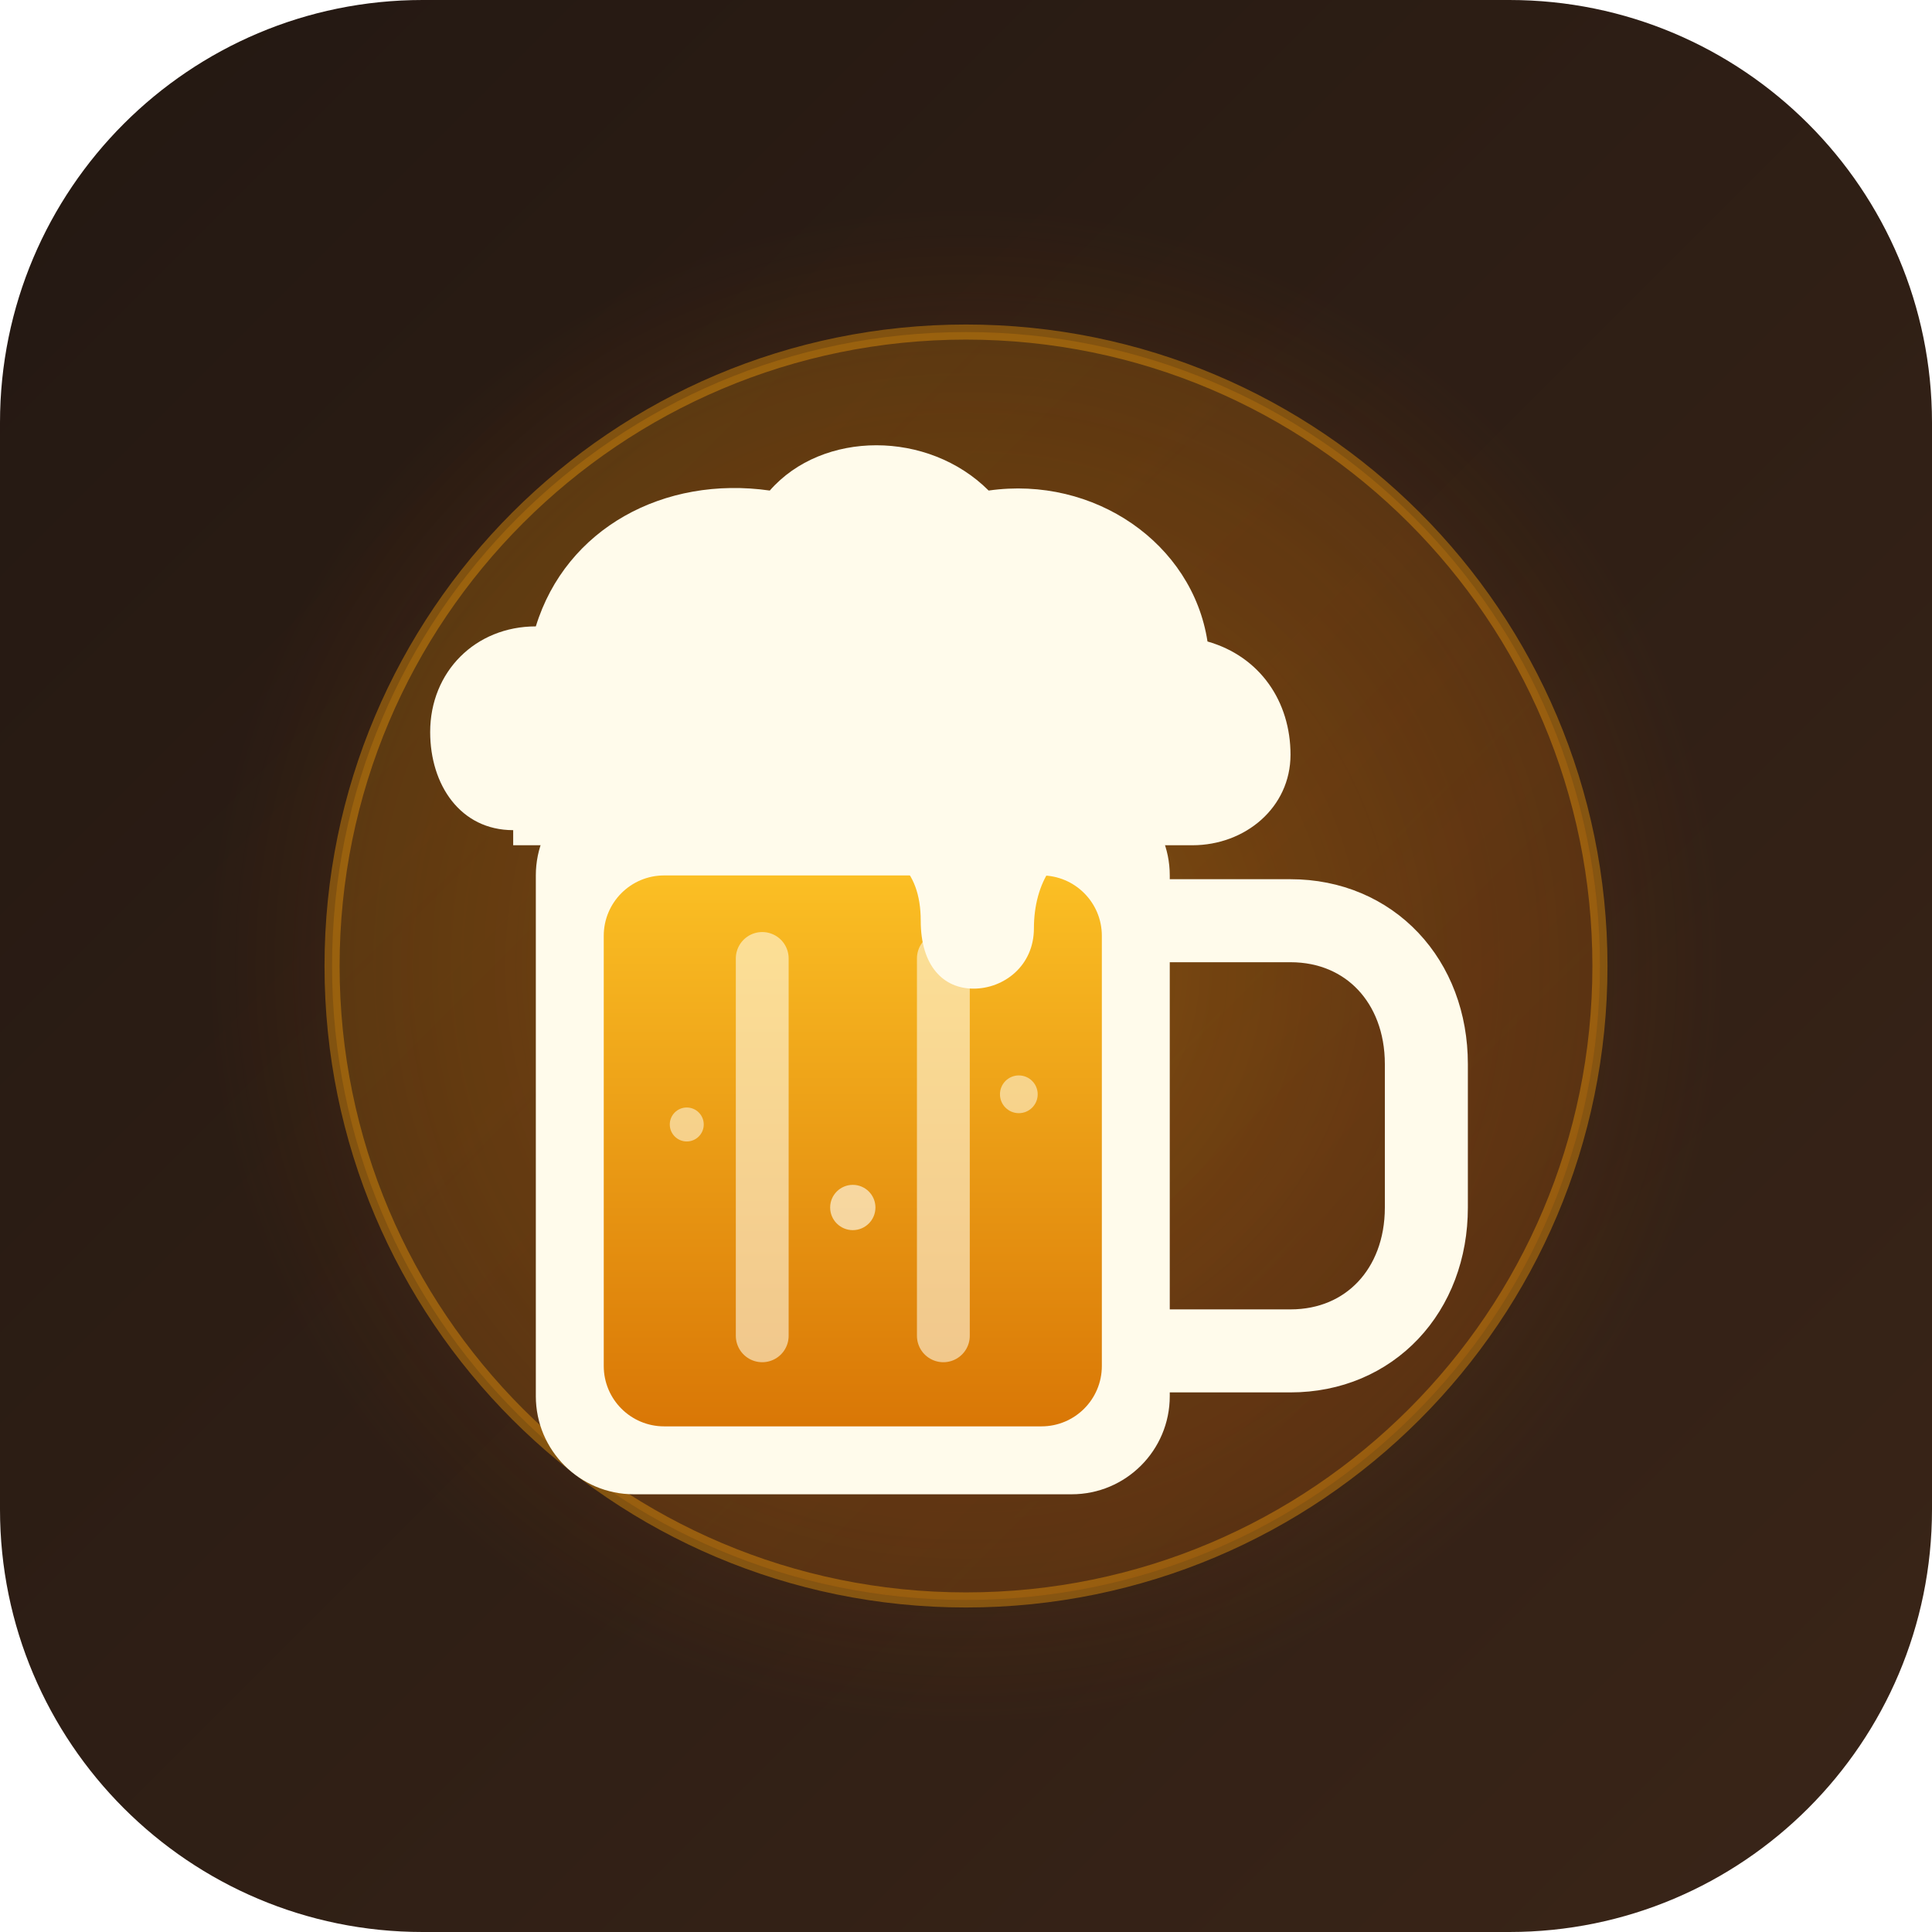
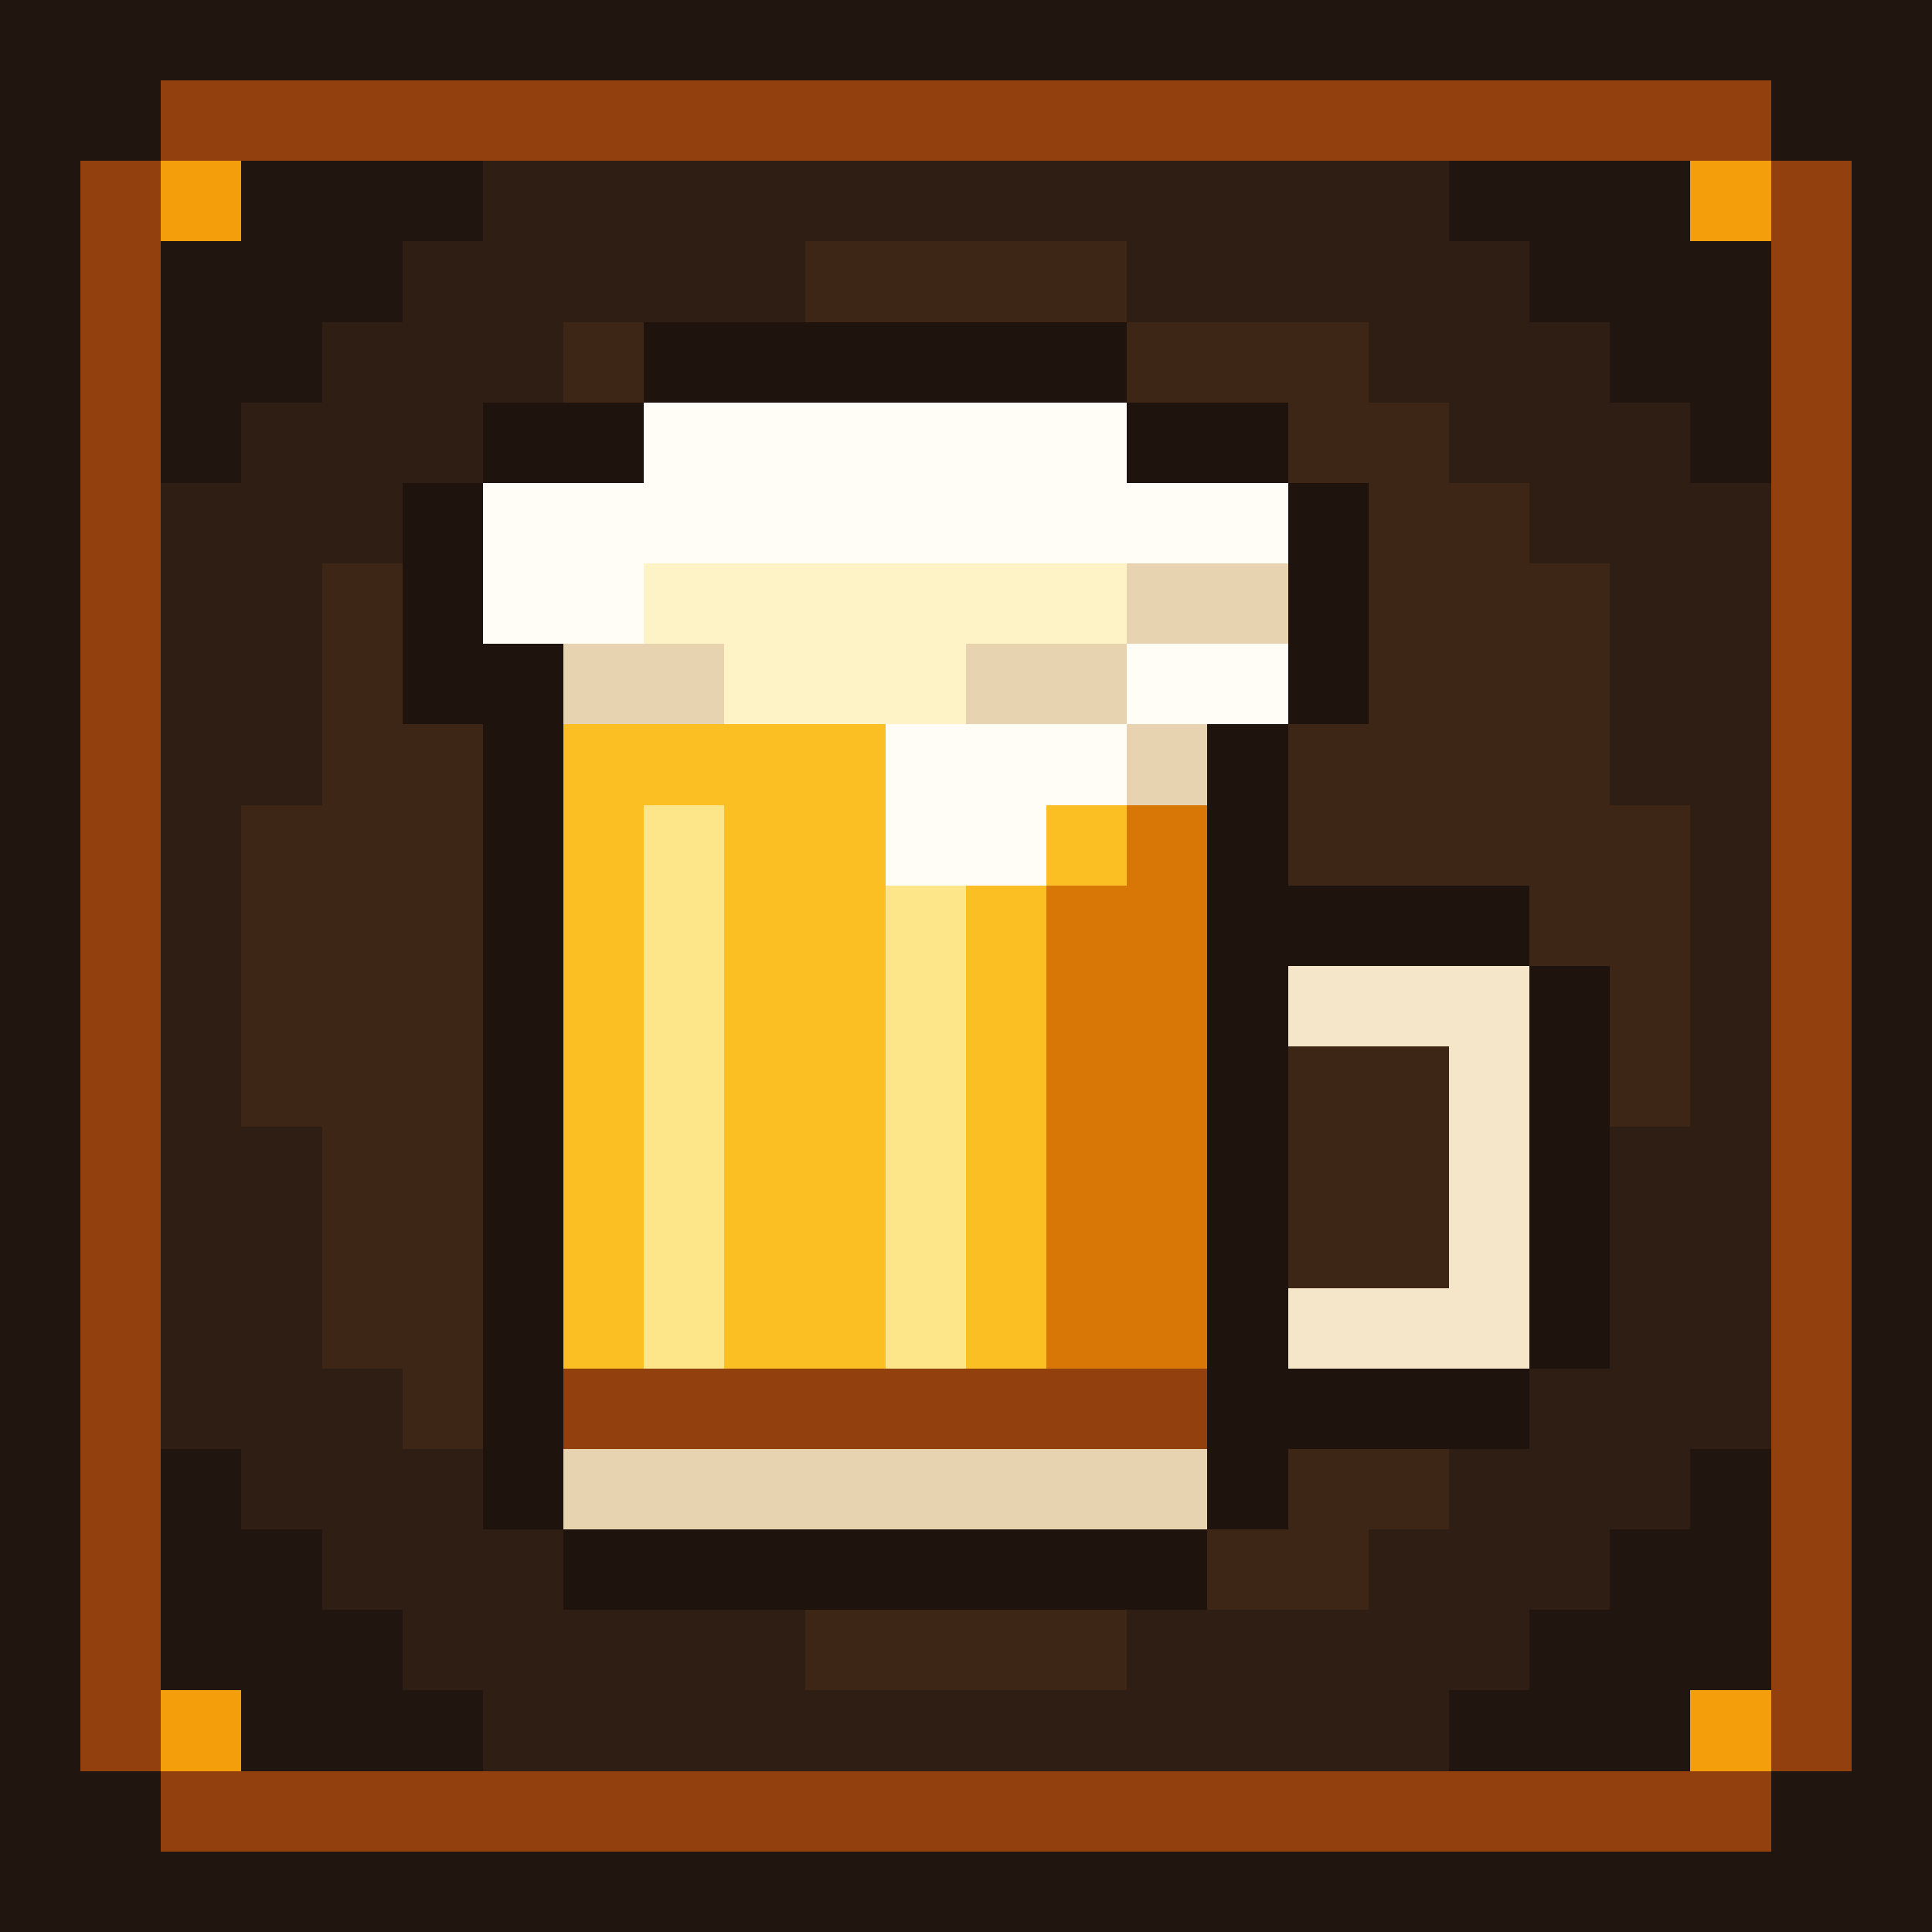
- <svg xmlns="http://www.w3.org/2000/svg" viewBox="0 0 512 512" role="img" aria-label="Birapp - Jarra cervecera artesanal">
-   <defs>
-     <linearGradient id="bgGrad" x1="0" y1="0" x2="1" y2="1">
-       <stop offset="0%" stop-color="#231812" />
-       <stop offset="100%" stop-color="#3A2518" />
-     </linearGradient>
-     <radialGradient id="amberHalo" cx="50%" cy="50%" r="48%">
-       <stop offset="0%" stop-color="#F59E0B" stop-opacity="0.34" />
-       <stop offset="70%" stop-color="#B45309" stop-opacity="0.14" />
-       <stop offset="100%" stop-color="#B45309" stop-opacity="0" />
-     </radialGradient>
-     <linearGradient id="amberBadge" x1="0" y1="0" x2="1" y2="1">
-       <stop offset="0%" stop-color="#F59E0B" />
-       <stop offset="100%" stop-color="#B45309" />
-     </linearGradient>
-     <linearGradient id="beerLiquid" x1="0" y1="0" x2="0" y2="1">
-       <stop offset="0%" stop-color="#FBBF24" />
-       <stop offset="100%" stop-color="#D97706" />
-     </linearGradient>
-   </defs>
-   <rect width="512" height="512" rx="112" fill="url(#bgGrad)" />
-   <circle cx="256" cy="256" r="210" fill="url(#amberHalo)" />
-   <circle cx="256" cy="256" r="168" fill="url(#amberBadge)" opacity="0.22" />
-   <circle cx="256" cy="256" r="168" fill="none" stroke="#F59E0B" stroke-opacity="0.4" stroke-width="4" />
-   <g transform="translate(-14, 6)">
-     <path d="M324 238 H356 C377 238 392 254 392 276 V314 C392 336 377 352 356 352 H324" fill="none" stroke="#FFFBEB" stroke-width="22" stroke-linecap="round" stroke-linejoin="round" />
-     <rect x="156" y="200" width="168" height="190" rx="26" fill="#FFFBEB" />
-     <rect x="174" y="226" width="132" height="146" rx="16" fill="url(#beerLiquid)" />
-     <line x1="216" y1="248" x2="216" y2="348" stroke="#FFFBEB" stroke-opacity="0.58" stroke-width="14" stroke-linecap="round" />
-     <line x1="264" y1="248" x2="264" y2="348" stroke="#FFFBEB" stroke-opacity="0.58" stroke-width="14" stroke-linecap="round" />
-     <path d="M150 214              C136 214 128 202 128 188              C128 172 140 160 156 160              C164 134 190 120 218 124              C232 108 260 108 276 124              C304 120 330 138 334 164              C348 168 356 180 356 194              C356 208 344 218 330 218              L304 218              C294 218 288 228 288 240              C288 250 280 256 272 256              C264 256 258 250 258 238              C258 224 250 218 238 218              H150 Z" fill="#FFFBEB" />
-     <circle cx="240" cy="314" r="6" fill="#FFFBEB" opacity="0.65" />
-     <circle cx="196" cy="292" r="4.5" fill="#FFFBEB" opacity="0.55" />
-     <circle cx="284" cy="284" r="5" fill="#FFFBEB" opacity="0.55" />
-   </g>
+ <svg xmlns="http://www.w3.org/2000/svg" viewBox="0 0 24 24" shape-rendering="crispEdges" role="img" aria-label="Birapp Pixel Art">
+   <rect x="0" y="0" width="24" height="1" fill="#21150F" />
+   <rect x="0" y="1" width="2" height="1" fill="#21150F" />
+   <rect x="2" y="1" width="20" height="1" fill="#92400E" />
+   <rect x="22" y="1" width="2" height="1" fill="#21150F" />
+   <rect x="0" y="2" width="1" height="1" fill="#21150F" />
+   <rect x="1" y="2" width="1" height="1" fill="#92400E" />
+   <rect x="2" y="2" width="1" height="1" fill="#F59E0B" />
+   <rect x="3" y="2" width="3" height="1" fill="#21150F" />
+   <rect x="6" y="2" width="12" height="1" fill="#2F1E14" />
+   <rect x="18" y="2" width="3" height="1" fill="#21150F" />
+   <rect x="21" y="2" width="1" height="1" fill="#F59E0B" />
+   <rect x="22" y="2" width="1" height="1" fill="#92400E" />
+   <rect x="23" y="2" width="1" height="1" fill="#21150F" />
+   <rect x="0" y="3" width="1" height="1" fill="#21150F" />
+   <rect x="1" y="3" width="1" height="1" fill="#92400E" />
+   <rect x="2" y="3" width="3" height="1" fill="#21150F" />
+   <rect x="5" y="3" width="5" height="1" fill="#2F1E14" />
+   <rect x="10" y="3" width="4" height="1" fill="#3E2616" />
+   <rect x="14" y="3" width="5" height="1" fill="#2F1E14" />
+   <rect x="19" y="3" width="3" height="1" fill="#21150F" />
+   <rect x="22" y="3" width="1" height="1" fill="#92400E" />
+   <rect x="23" y="3" width="1" height="1" fill="#21150F" />
+   <rect x="0" y="4" width="1" height="1" fill="#21150F" />
+   <rect x="1" y="4" width="1" height="1" fill="#92400E" />
+   <rect x="2" y="4" width="2" height="1" fill="#21150F" />
+   <rect x="4" y="4" width="3" height="1" fill="#2F1E14" />
+   <rect x="7" y="4" width="1" height="1" fill="#3E2616" />
+   <rect x="8" y="4" width="6" height="1" fill="#1E130D" />
+   <rect x="14" y="4" width="3" height="1" fill="#3E2616" />
+   <rect x="17" y="4" width="3" height="1" fill="#2F1E14" />
+   <rect x="20" y="4" width="2" height="1" fill="#21150F" />
+   <rect x="22" y="4" width="1" height="1" fill="#92400E" />
+   <rect x="23" y="4" width="1" height="1" fill="#21150F" />
+   <rect x="0" y="5" width="1" height="1" fill="#21150F" />
+   <rect x="1" y="5" width="1" height="1" fill="#92400E" />
+   <rect x="2" y="5" width="1" height="1" fill="#21150F" />
+   <rect x="3" y="5" width="3" height="1" fill="#2F1E14" />
+   <rect x="6" y="5" width="2" height="1" fill="#1E130D" />
+   <rect x="8" y="5" width="6" height="1" fill="#FFFDF5" />
+   <rect x="14" y="5" width="2" height="1" fill="#1E130D" />
+   <rect x="16" y="5" width="2" height="1" fill="#3E2616" />
+   <rect x="18" y="5" width="3" height="1" fill="#2F1E14" />
+   <rect x="21" y="5" width="1" height="1" fill="#21150F" />
+   <rect x="22" y="5" width="1" height="1" fill="#92400E" />
+   <rect x="23" y="5" width="1" height="1" fill="#21150F" />
+   <rect x="0" y="6" width="1" height="1" fill="#21150F" />
+   <rect x="1" y="6" width="1" height="1" fill="#92400E" />
+   <rect x="2" y="6" width="3" height="1" fill="#2F1E14" />
+   <rect x="5" y="6" width="1" height="1" fill="#1E130D" />
+   <rect x="6" y="6" width="10" height="1" fill="#FFFDF5" />
+   <rect x="16" y="6" width="1" height="1" fill="#1E130D" />
+   <rect x="17" y="6" width="2" height="1" fill="#3E2616" />
+   <rect x="19" y="6" width="3" height="1" fill="#2F1E14" />
+   <rect x="22" y="6" width="1" height="1" fill="#92400E" />
+   <rect x="23" y="6" width="1" height="1" fill="#21150F" />
+   <rect x="0" y="7" width="1" height="1" fill="#21150F" />
+   <rect x="1" y="7" width="1" height="1" fill="#92400E" />
+   <rect x="2" y="7" width="2" height="1" fill="#2F1E14" />
+   <rect x="4" y="7" width="1" height="1" fill="#3E2616" />
+   <rect x="5" y="7" width="1" height="1" fill="#1E130D" />
+   <rect x="6" y="7" width="2" height="1" fill="#FFFDF5" />
+   <rect x="8" y="7" width="6" height="1" fill="#FEF3C7" />
+   <rect x="14" y="7" width="2" height="1" fill="#E7D3B0" />
+   <rect x="16" y="7" width="1" height="1" fill="#1E130D" />
+   <rect x="17" y="7" width="3" height="1" fill="#3E2616" />
+   <rect x="20" y="7" width="2" height="1" fill="#2F1E14" />
+   <rect x="22" y="7" width="1" height="1" fill="#92400E" />
+   <rect x="23" y="7" width="1" height="1" fill="#21150F" />
+   <rect x="0" y="8" width="1" height="1" fill="#21150F" />
+   <rect x="1" y="8" width="1" height="1" fill="#92400E" />
+   <rect x="2" y="8" width="2" height="1" fill="#2F1E14" />
+   <rect x="4" y="8" width="1" height="1" fill="#3E2616" />
+   <rect x="5" y="8" width="2" height="1" fill="#1E130D" />
+   <rect x="7" y="8" width="2" height="1" fill="#E7D3B0" />
+   <rect x="9" y="8" width="3" height="1" fill="#FEF3C7" />
+   <rect x="12" y="8" width="2" height="1" fill="#E7D3B0" />
+   <rect x="14" y="8" width="2" height="1" fill="#FFFDF5" />
+   <rect x="16" y="8" width="1" height="1" fill="#1E130D" />
+   <rect x="17" y="8" width="3" height="1" fill="#3E2616" />
+   <rect x="20" y="8" width="2" height="1" fill="#2F1E14" />
+   <rect x="22" y="8" width="1" height="1" fill="#92400E" />
+   <rect x="23" y="8" width="1" height="1" fill="#21150F" />
+   <rect x="0" y="9" width="1" height="1" fill="#21150F" />
+   <rect x="1" y="9" width="1" height="1" fill="#92400E" />
+   <rect x="2" y="9" width="2" height="1" fill="#2F1E14" />
+   <rect x="4" y="9" width="2" height="1" fill="#3E2616" />
+   <rect x="6" y="9" width="1" height="1" fill="#1E130D" />
+   <rect x="7" y="9" width="4" height="1" fill="#FBBF24" />
+   <rect x="11" y="9" width="3" height="1" fill="#FFFDF5" />
+   <rect x="14" y="9" width="1" height="1" fill="#E7D3B0" />
+   <rect x="15" y="9" width="1" height="1" fill="#1E130D" />
+   <rect x="16" y="9" width="4" height="1" fill="#3E2616" />
+   <rect x="20" y="9" width="2" height="1" fill="#2F1E14" />
+   <rect x="22" y="9" width="1" height="1" fill="#92400E" />
+   <rect x="23" y="9" width="1" height="1" fill="#21150F" />
+   <rect x="0" y="10" width="1" height="1" fill="#21150F" />
+   <rect x="1" y="10" width="1" height="1" fill="#92400E" />
+   <rect x="2" y="10" width="1" height="1" fill="#2F1E14" />
+   <rect x="3" y="10" width="3" height="1" fill="#3E2616" />
+   <rect x="6" y="10" width="1" height="1" fill="#1E130D" />
+   <rect x="7" y="10" width="1" height="1" fill="#FBBF24" />
+   <rect x="8" y="10" width="1" height="1" fill="#FDE68A" />
+   <rect x="9" y="10" width="2" height="1" fill="#FBBF24" />
+   <rect x="11" y="10" width="2" height="1" fill="#FFFDF5" />
+   <rect x="13" y="10" width="1" height="1" fill="#FBBF24" />
+   <rect x="14" y="10" width="1" height="1" fill="#D97706" />
+   <rect x="15" y="10" width="1" height="1" fill="#1E130D" />
+   <rect x="16" y="10" width="5" height="1" fill="#3E2616" />
+   <rect x="21" y="10" width="1" height="1" fill="#2F1E14" />
+   <rect x="22" y="10" width="1" height="1" fill="#92400E" />
+   <rect x="23" y="10" width="1" height="1" fill="#21150F" />
+   <rect x="0" y="11" width="1" height="1" fill="#21150F" />
+   <rect x="1" y="11" width="1" height="1" fill="#92400E" />
+   <rect x="2" y="11" width="1" height="1" fill="#2F1E14" />
+   <rect x="3" y="11" width="3" height="1" fill="#3E2616" />
+   <rect x="6" y="11" width="1" height="1" fill="#1E130D" />
+   <rect x="7" y="11" width="1" height="1" fill="#FBBF24" />
+   <rect x="8" y="11" width="1" height="1" fill="#FDE68A" />
+   <rect x="9" y="11" width="2" height="1" fill="#FBBF24" />
+   <rect x="11" y="11" width="1" height="1" fill="#FDE68A" />
+   <rect x="12" y="11" width="1" height="1" fill="#FBBF24" />
+   <rect x="13" y="11" width="2" height="1" fill="#D97706" />
+   <rect x="15" y="11" width="4" height="1" fill="#1E130D" />
+   <rect x="19" y="11" width="2" height="1" fill="#3E2616" />
+   <rect x="21" y="11" width="1" height="1" fill="#2F1E14" />
+   <rect x="22" y="11" width="1" height="1" fill="#92400E" />
+   <rect x="23" y="11" width="1" height="1" fill="#21150F" />
+   <rect x="0" y="12" width="1" height="1" fill="#21150F" />
+   <rect x="1" y="12" width="1" height="1" fill="#92400E" />
+   <rect x="2" y="12" width="1" height="1" fill="#2F1E14" />
+   <rect x="3" y="12" width="3" height="1" fill="#3E2616" />
+   <rect x="6" y="12" width="1" height="1" fill="#1E130D" />
+   <rect x="7" y="12" width="1" height="1" fill="#FBBF24" />
+   <rect x="8" y="12" width="1" height="1" fill="#FDE68A" />
+   <rect x="9" y="12" width="2" height="1" fill="#FBBF24" />
+   <rect x="11" y="12" width="1" height="1" fill="#FDE68A" />
+   <rect x="12" y="12" width="1" height="1" fill="#FBBF24" />
+   <rect x="13" y="12" width="2" height="1" fill="#D97706" />
+   <rect x="15" y="12" width="1" height="1" fill="#1E130D" />
+   <rect x="16" y="12" width="3" height="1" fill="#F5E6CA" />
+   <rect x="19" y="12" width="1" height="1" fill="#1E130D" />
+   <rect x="20" y="12" width="1" height="1" fill="#3E2616" />
+   <rect x="21" y="12" width="1" height="1" fill="#2F1E14" />
+   <rect x="22" y="12" width="1" height="1" fill="#92400E" />
+   <rect x="23" y="12" width="1" height="1" fill="#21150F" />
+   <rect x="0" y="13" width="1" height="1" fill="#21150F" />
+   <rect x="1" y="13" width="1" height="1" fill="#92400E" />
+   <rect x="2" y="13" width="1" height="1" fill="#2F1E14" />
+   <rect x="3" y="13" width="3" height="1" fill="#3E2616" />
+   <rect x="6" y="13" width="1" height="1" fill="#1E130D" />
+   <rect x="7" y="13" width="1" height="1" fill="#FBBF24" />
+   <rect x="8" y="13" width="1" height="1" fill="#FDE68A" />
+   <rect x="9" y="13" width="2" height="1" fill="#FBBF24" />
+   <rect x="11" y="13" width="1" height="1" fill="#FDE68A" />
+   <rect x="12" y="13" width="1" height="1" fill="#FBBF24" />
+   <rect x="13" y="13" width="2" height="1" fill="#D97706" />
+   <rect x="15" y="13" width="1" height="1" fill="#1E130D" />
+   <rect x="16" y="13" width="2" height="1" fill="#3E2616" />
+   <rect x="18" y="13" width="1" height="1" fill="#F5E6CA" />
+   <rect x="19" y="13" width="1" height="1" fill="#1E130D" />
+   <rect x="20" y="13" width="1" height="1" fill="#3E2616" />
+   <rect x="21" y="13" width="1" height="1" fill="#2F1E14" />
+   <rect x="22" y="13" width="1" height="1" fill="#92400E" />
+   <rect x="23" y="13" width="1" height="1" fill="#21150F" />
+   <rect x="0" y="14" width="1" height="1" fill="#21150F" />
+   <rect x="1" y="14" width="1" height="1" fill="#92400E" />
+   <rect x="2" y="14" width="2" height="1" fill="#2F1E14" />
+   <rect x="4" y="14" width="2" height="1" fill="#3E2616" />
+   <rect x="6" y="14" width="1" height="1" fill="#1E130D" />
+   <rect x="7" y="14" width="1" height="1" fill="#FBBF24" />
+   <rect x="8" y="14" width="1" height="1" fill="#FDE68A" />
+   <rect x="9" y="14" width="2" height="1" fill="#FBBF24" />
+   <rect x="11" y="14" width="1" height="1" fill="#FDE68A" />
+   <rect x="12" y="14" width="1" height="1" fill="#FBBF24" />
+   <rect x="13" y="14" width="2" height="1" fill="#D97706" />
+   <rect x="15" y="14" width="1" height="1" fill="#1E130D" />
+   <rect x="16" y="14" width="2" height="1" fill="#3E2616" />
+   <rect x="18" y="14" width="1" height="1" fill="#F5E6CA" />
+   <rect x="19" y="14" width="1" height="1" fill="#1E130D" />
+   <rect x="20" y="14" width="2" height="1" fill="#2F1E14" />
+   <rect x="22" y="14" width="1" height="1" fill="#92400E" />
+   <rect x="23" y="14" width="1" height="1" fill="#21150F" />
+   <rect x="0" y="15" width="1" height="1" fill="#21150F" />
+   <rect x="1" y="15" width="1" height="1" fill="#92400E" />
+   <rect x="2" y="15" width="2" height="1" fill="#2F1E14" />
+   <rect x="4" y="15" width="2" height="1" fill="#3E2616" />
+   <rect x="6" y="15" width="1" height="1" fill="#1E130D" />
+   <rect x="7" y="15" width="1" height="1" fill="#FBBF24" />
+   <rect x="8" y="15" width="1" height="1" fill="#FDE68A" />
+   <rect x="9" y="15" width="2" height="1" fill="#FBBF24" />
+   <rect x="11" y="15" width="1" height="1" fill="#FDE68A" />
+   <rect x="12" y="15" width="1" height="1" fill="#FBBF24" />
+   <rect x="13" y="15" width="2" height="1" fill="#D97706" />
+   <rect x="15" y="15" width="1" height="1" fill="#1E130D" />
+   <rect x="16" y="15" width="2" height="1" fill="#3E2616" />
+   <rect x="18" y="15" width="1" height="1" fill="#F5E6CA" />
+   <rect x="19" y="15" width="1" height="1" fill="#1E130D" />
+   <rect x="20" y="15" width="2" height="1" fill="#2F1E14" />
+   <rect x="22" y="15" width="1" height="1" fill="#92400E" />
+   <rect x="23" y="15" width="1" height="1" fill="#21150F" />
+   <rect x="0" y="16" width="1" height="1" fill="#21150F" />
+   <rect x="1" y="16" width="1" height="1" fill="#92400E" />
+   <rect x="2" y="16" width="2" height="1" fill="#2F1E14" />
+   <rect x="4" y="16" width="2" height="1" fill="#3E2616" />
+   <rect x="6" y="16" width="1" height="1" fill="#1E130D" />
+   <rect x="7" y="16" width="1" height="1" fill="#FBBF24" />
+   <rect x="8" y="16" width="1" height="1" fill="#FDE68A" />
+   <rect x="9" y="16" width="2" height="1" fill="#FBBF24" />
+   <rect x="11" y="16" width="1" height="1" fill="#FDE68A" />
+   <rect x="12" y="16" width="1" height="1" fill="#FBBF24" />
+   <rect x="13" y="16" width="2" height="1" fill="#D97706" />
+   <rect x="15" y="16" width="1" height="1" fill="#1E130D" />
+   <rect x="16" y="16" width="3" height="1" fill="#F5E6CA" />
+   <rect x="19" y="16" width="1" height="1" fill="#1E130D" />
+   <rect x="20" y="16" width="2" height="1" fill="#2F1E14" />
+   <rect x="22" y="16" width="1" height="1" fill="#92400E" />
+   <rect x="23" y="16" width="1" height="1" fill="#21150F" />
+   <rect x="0" y="17" width="1" height="1" fill="#21150F" />
+   <rect x="1" y="17" width="1" height="1" fill="#92400E" />
+   <rect x="2" y="17" width="3" height="1" fill="#2F1E14" />
+   <rect x="5" y="17" width="1" height="1" fill="#3E2616" />
+   <rect x="6" y="17" width="1" height="1" fill="#1E130D" />
+   <rect x="7" y="17" width="8" height="1" fill="#92400E" />
+   <rect x="15" y="17" width="4" height="1" fill="#1E130D" />
+   <rect x="19" y="17" width="3" height="1" fill="#2F1E14" />
+   <rect x="22" y="17" width="1" height="1" fill="#92400E" />
+   <rect x="23" y="17" width="1" height="1" fill="#21150F" />
+   <rect x="0" y="18" width="1" height="1" fill="#21150F" />
+   <rect x="1" y="18" width="1" height="1" fill="#92400E" />
+   <rect x="2" y="18" width="1" height="1" fill="#21150F" />
+   <rect x="3" y="18" width="3" height="1" fill="#2F1E14" />
+   <rect x="6" y="18" width="1" height="1" fill="#1E130D" />
+   <rect x="7" y="18" width="8" height="1" fill="#E7D3B0" />
+   <rect x="15" y="18" width="1" height="1" fill="#1E130D" />
+   <rect x="16" y="18" width="2" height="1" fill="#3E2616" />
+   <rect x="18" y="18" width="3" height="1" fill="#2F1E14" />
+   <rect x="21" y="18" width="1" height="1" fill="#21150F" />
+   <rect x="22" y="18" width="1" height="1" fill="#92400E" />
+   <rect x="23" y="18" width="1" height="1" fill="#21150F" />
+   <rect x="0" y="19" width="1" height="1" fill="#21150F" />
+   <rect x="1" y="19" width="1" height="1" fill="#92400E" />
+   <rect x="2" y="19" width="2" height="1" fill="#21150F" />
+   <rect x="4" y="19" width="3" height="1" fill="#2F1E14" />
+   <rect x="7" y="19" width="8" height="1" fill="#1E130D" />
+   <rect x="15" y="19" width="2" height="1" fill="#3E2616" />
+   <rect x="17" y="19" width="3" height="1" fill="#2F1E14" />
+   <rect x="20" y="19" width="2" height="1" fill="#21150F" />
+   <rect x="22" y="19" width="1" height="1" fill="#92400E" />
+   <rect x="23" y="19" width="1" height="1" fill="#21150F" />
+   <rect x="0" y="20" width="1" height="1" fill="#21150F" />
+   <rect x="1" y="20" width="1" height="1" fill="#92400E" />
+   <rect x="2" y="20" width="3" height="1" fill="#21150F" />
+   <rect x="5" y="20" width="5" height="1" fill="#2F1E14" />
+   <rect x="10" y="20" width="4" height="1" fill="#3E2616" />
+   <rect x="14" y="20" width="5" height="1" fill="#2F1E14" />
+   <rect x="19" y="20" width="3" height="1" fill="#21150F" />
+   <rect x="22" y="20" width="1" height="1" fill="#92400E" />
+   <rect x="23" y="20" width="1" height="1" fill="#21150F" />
+   <rect x="0" y="21" width="1" height="1" fill="#21150F" />
+   <rect x="1" y="21" width="1" height="1" fill="#92400E" />
+   <rect x="2" y="21" width="1" height="1" fill="#F59E0B" />
+   <rect x="3" y="21" width="3" height="1" fill="#21150F" />
+   <rect x="6" y="21" width="12" height="1" fill="#2F1E14" />
+   <rect x="18" y="21" width="3" height="1" fill="#21150F" />
+   <rect x="21" y="21" width="1" height="1" fill="#F59E0B" />
+   <rect x="22" y="21" width="1" height="1" fill="#92400E" />
+   <rect x="23" y="21" width="1" height="1" fill="#21150F" />
+   <rect x="0" y="22" width="2" height="1" fill="#21150F" />
+   <rect x="2" y="22" width="20" height="1" fill="#92400E" />
+   <rect x="22" y="22" width="2" height="1" fill="#21150F" />
+   <rect x="0" y="23" width="24" height="1" fill="#21150F" />
</svg>
